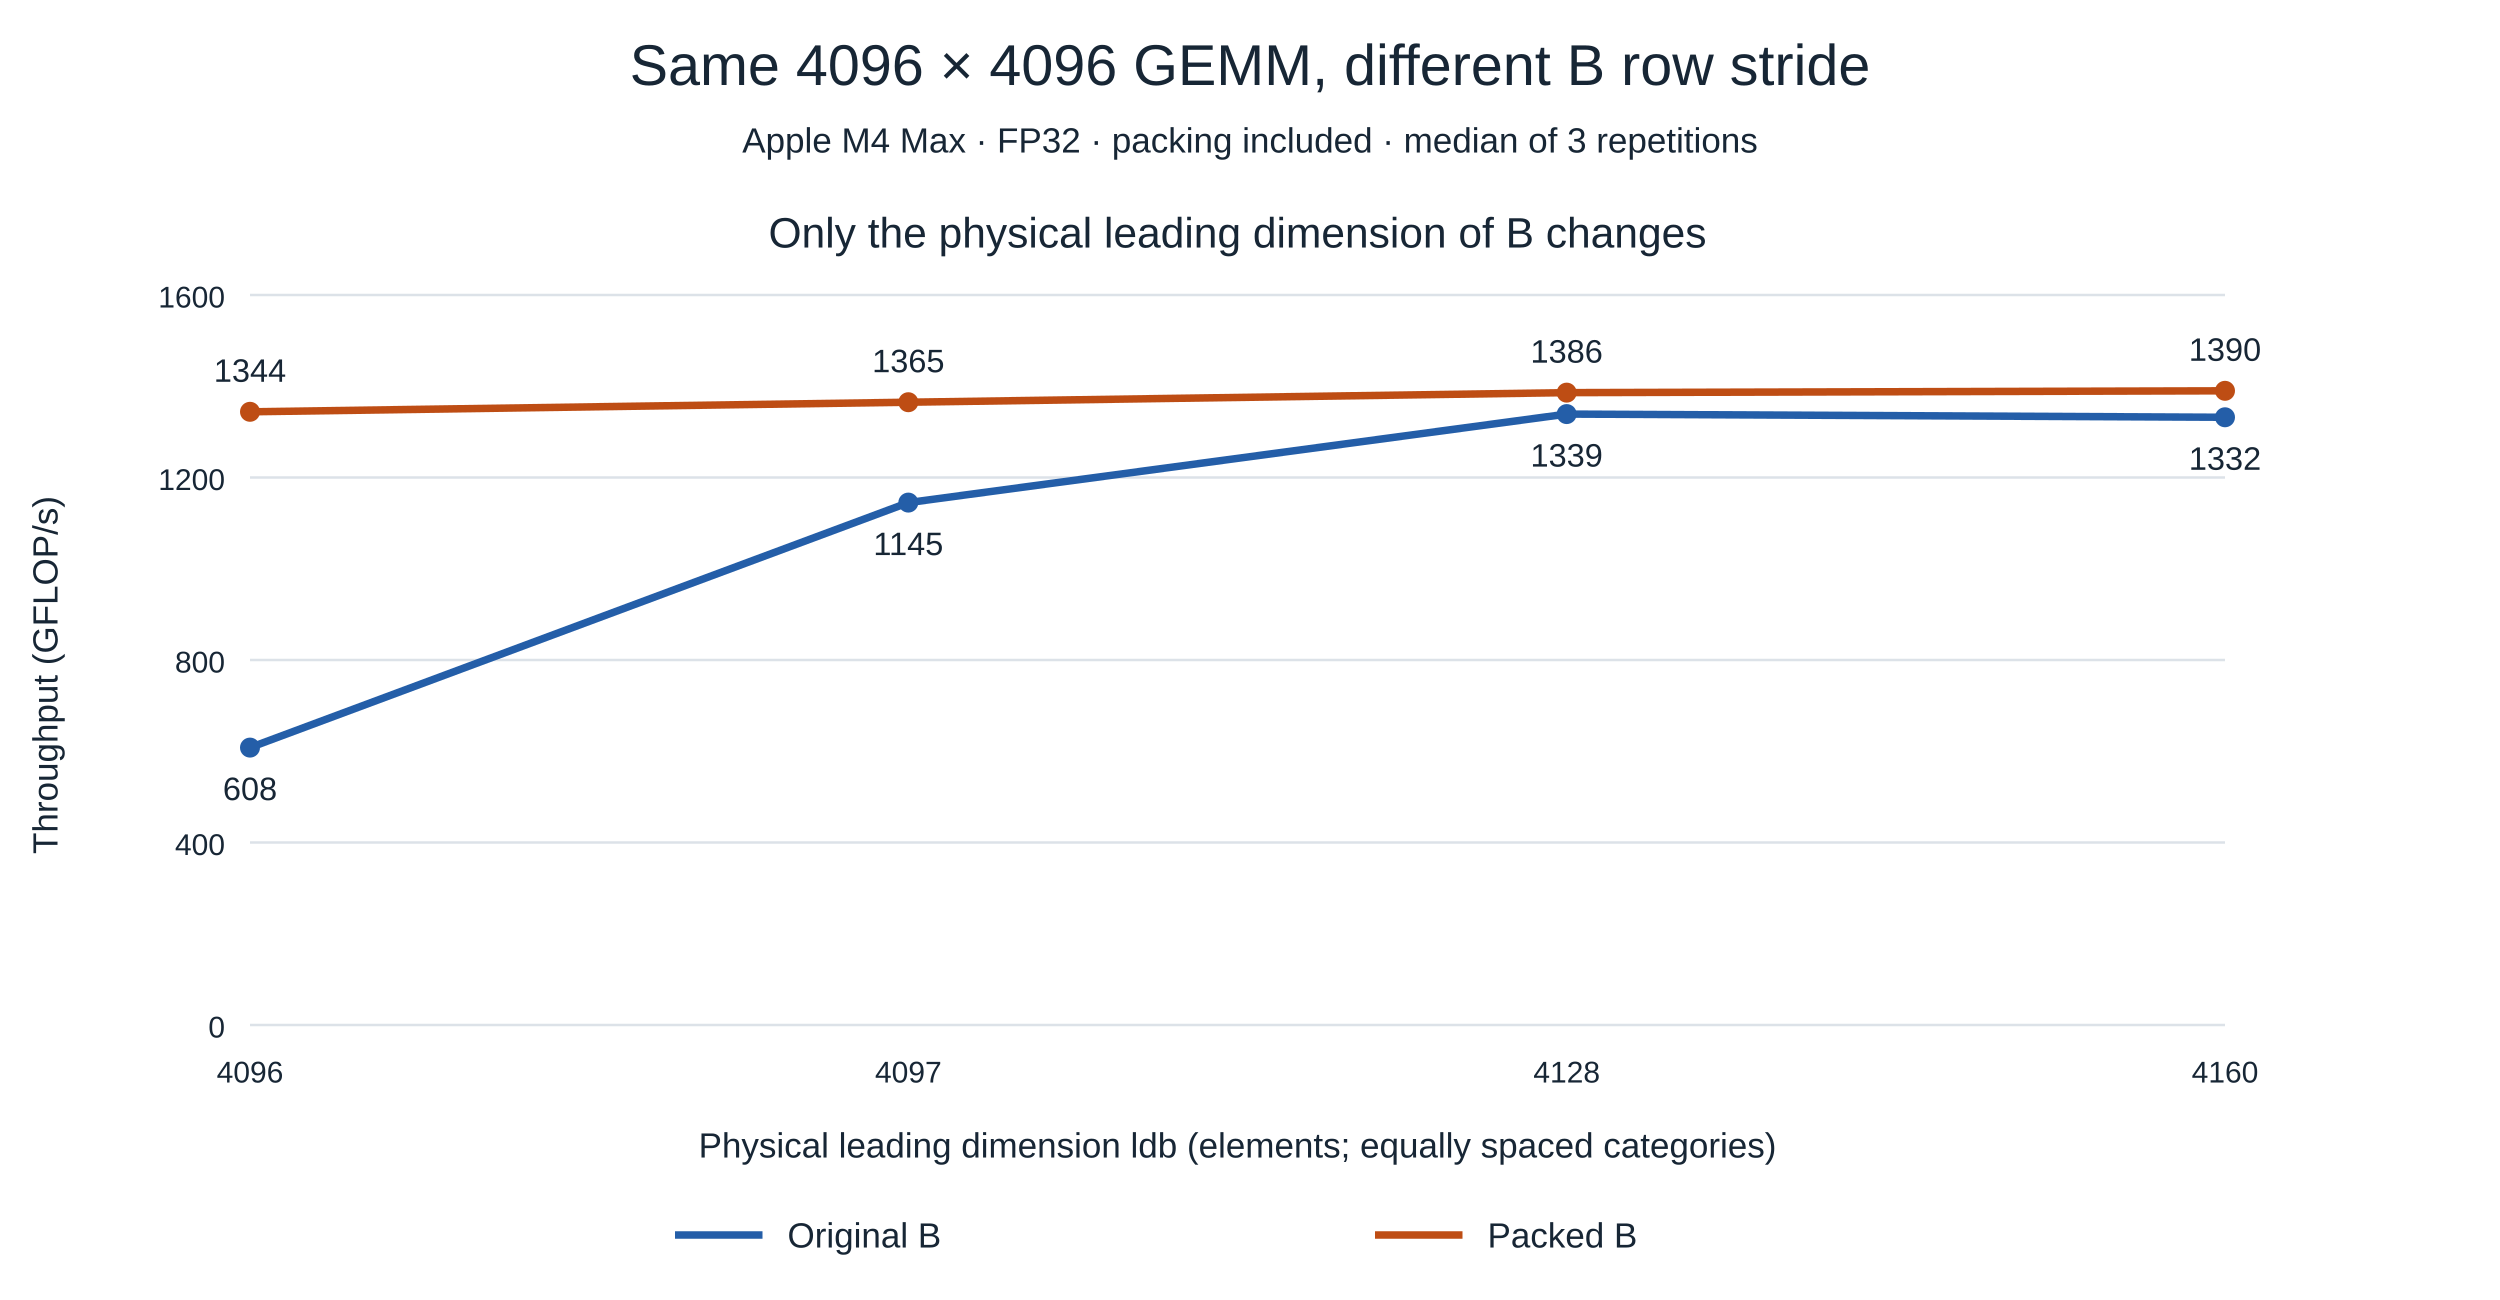
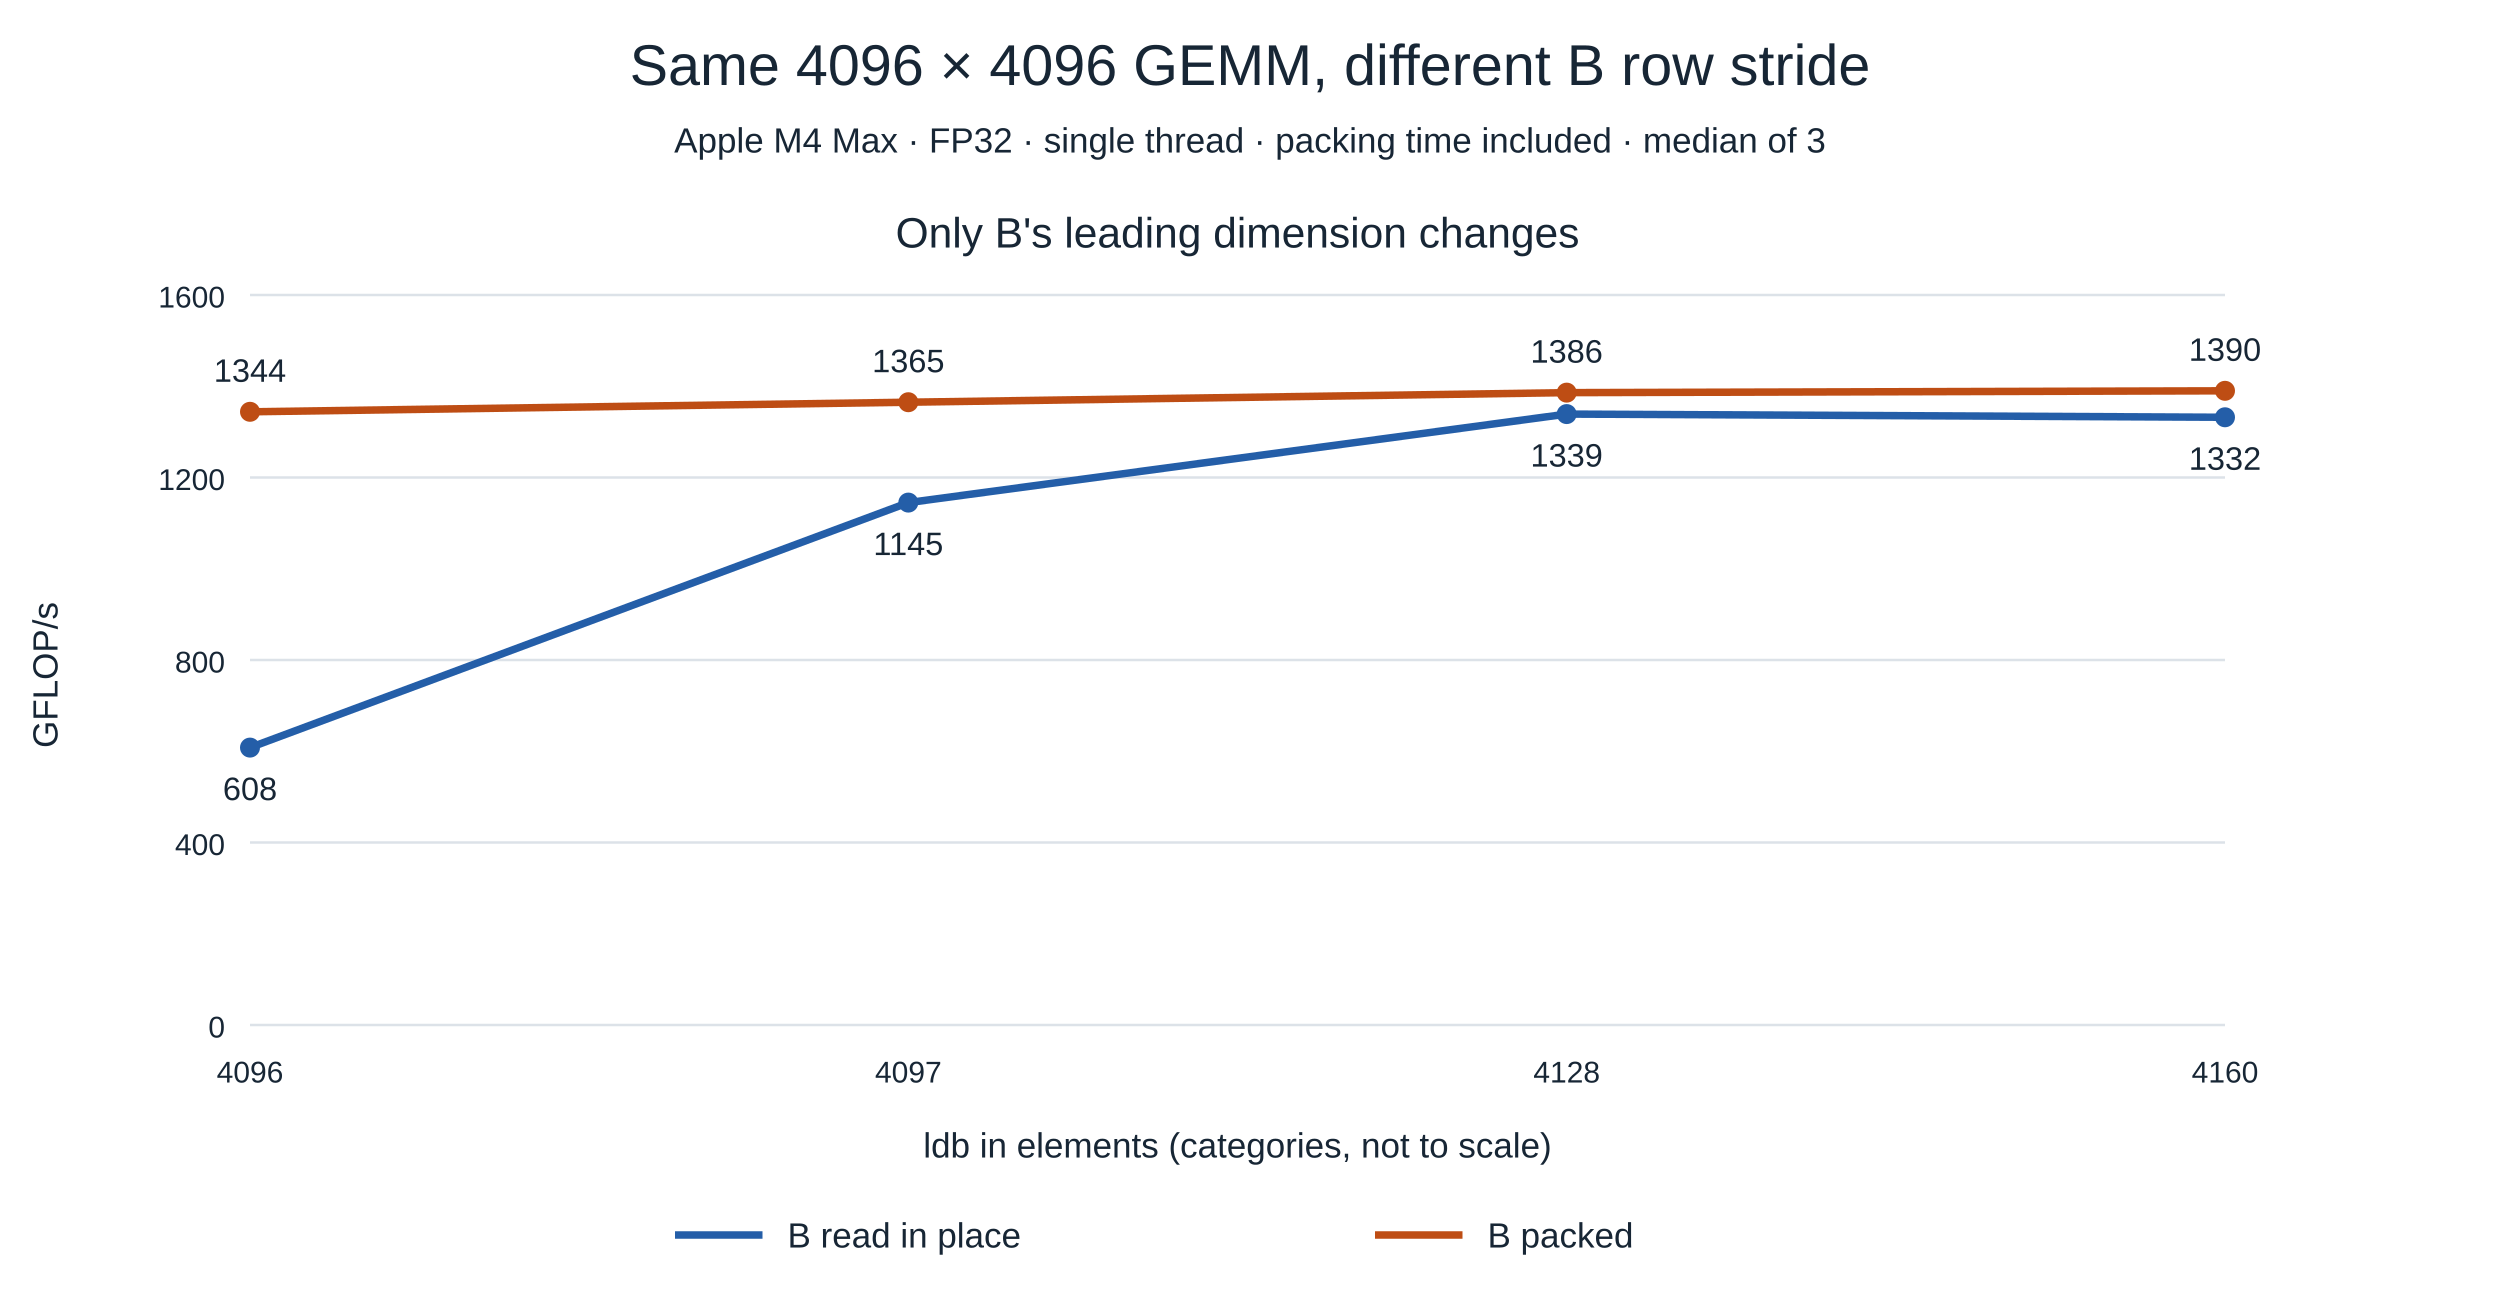
<svg xmlns="http://www.w3.org/2000/svg" width="1000" height="520" viewBox="0 0 1000 520" role="img">
  <rect width="1000" height="520" fill="white" />
  <g font-family="Arial, sans-serif" fill="#172635">
    <text x="500" y="34" font-size="23" text-anchor="middle">Same 4096 × 4096 GEMM, different B row stride</text>
-     <text x="500" y="61" font-size="14" text-anchor="middle">Apple M4 Max · FP32 · packing included · median of 3 repetitions</text>
-     <text x="495.0" y="99" font-size="17" text-anchor="middle">Only the physical leading dimension of B changes</text>
+     <text x="500" y="61" font-size="14" text-anchor="middle">Apple M4 Max · FP32 · single thread · packing time included · median of 3</text>
+     <text x="495.0" y="99" font-size="17" text-anchor="middle">Only B's leading dimension changes</text>
    <path d="M 100 410.0 H 890" stroke="#dce2e8" />
    <text x="90" y="415.0" font-size="12" text-anchor="end">0</text>
    <path d="M 100 337.0 H 890" stroke="#dce2e8" />
    <text x="90" y="342.0" font-size="12" text-anchor="end">400</text>
    <path d="M 100 264.0 H 890" stroke="#dce2e8" />
    <text x="90" y="269.0" font-size="12" text-anchor="end">800</text>
    <path d="M 100 191.0 H 890" stroke="#dce2e8" />
    <text x="90" y="196.0" font-size="12" text-anchor="end">1200</text>
    <path d="M 100 118.0 H 890" stroke="#dce2e8" />
    <text x="90" y="123.0" font-size="12" text-anchor="end">1600</text>
    <text x="100.0" y="433" font-size="12" text-anchor="middle">4096</text>
    <text x="363.333" y="433" font-size="12" text-anchor="middle">4097</text>
    <text x="626.667" y="433" font-size="12" text-anchor="middle">4128</text>
    <text x="890.0" y="433" font-size="12" text-anchor="middle">4160</text>
    <polyline points="100.0,299.04 363.333,201.038 626.667,165.632 890.0,166.91" fill="none" stroke="#245ea8" stroke-width="3" />
    <circle cx="100.0" cy="299.04" r="4" fill="#245ea8" />
    <text x="100.0" y="320.04" font-size="13" text-anchor="middle">608</text>
    <circle cx="363.333" cy="201.038" r="4" fill="#245ea8" />
    <text x="363.333" y="222.038" font-size="13" text-anchor="middle">1145</text>
    <circle cx="626.667" cy="165.632" r="4" fill="#245ea8" />
    <text x="626.667" y="186.632" font-size="13" text-anchor="middle">1339</text>
    <circle cx="890.0" cy="166.91" r="4" fill="#245ea8" />
    <text x="890.0" y="187.91" font-size="13" text-anchor="middle">1332</text>
    <polyline points="100.0,164.72 363.333,160.887 626.667,157.055 890.0,156.325" fill="none" stroke="#be4d14" stroke-width="3" />
    <circle cx="100.0" cy="164.72" r="4" fill="#be4d14" />
    <text x="100.0" y="152.72" font-size="13" text-anchor="middle">1344</text>
    <circle cx="363.333" cy="160.887" r="4" fill="#be4d14" />
    <text x="363.333" y="148.887" font-size="13" text-anchor="middle">1365</text>
    <circle cx="626.667" cy="157.055" r="4" fill="#be4d14" />
    <text x="626.667" y="145.055" font-size="13" text-anchor="middle">1386</text>
    <circle cx="890.0" cy="156.325" r="4" fill="#be4d14" />
    <text x="890.0" y="144.325" font-size="13" text-anchor="middle">1390</text>
-     <text x="495.0" y="463" font-size="14" text-anchor="middle">Physical leading dimension ldb (elements; equally spaced categories)</text>
-     <text transform="translate(23 270) rotate(-90)" text-anchor="middle" font-size="14">Throughput (GFLOP/s)</text>
+     <text x="495.0" y="463" font-size="14" text-anchor="middle">ldb in elements (categories, not to scale)</text>
+     <text transform="translate(23 270) rotate(-90)" text-anchor="middle" font-size="14">GFLOP/s</text>
    <path d="M 270 494 h 35" stroke="#245ea8" stroke-width="3" />
-     <text x="315" y="499" font-size="14" text-anchor="start">Original B</text>
+     <text x="315" y="499" font-size="14" text-anchor="start">B read in place</text>
    <path d="M 550 494 h 35" stroke="#be4d14" stroke-width="3" />
-     <text x="595" y="499" font-size="14" text-anchor="start">Packed B</text>
+     <text x="595" y="499" font-size="14" text-anchor="start">B packed</text>
  </g>
</svg>
